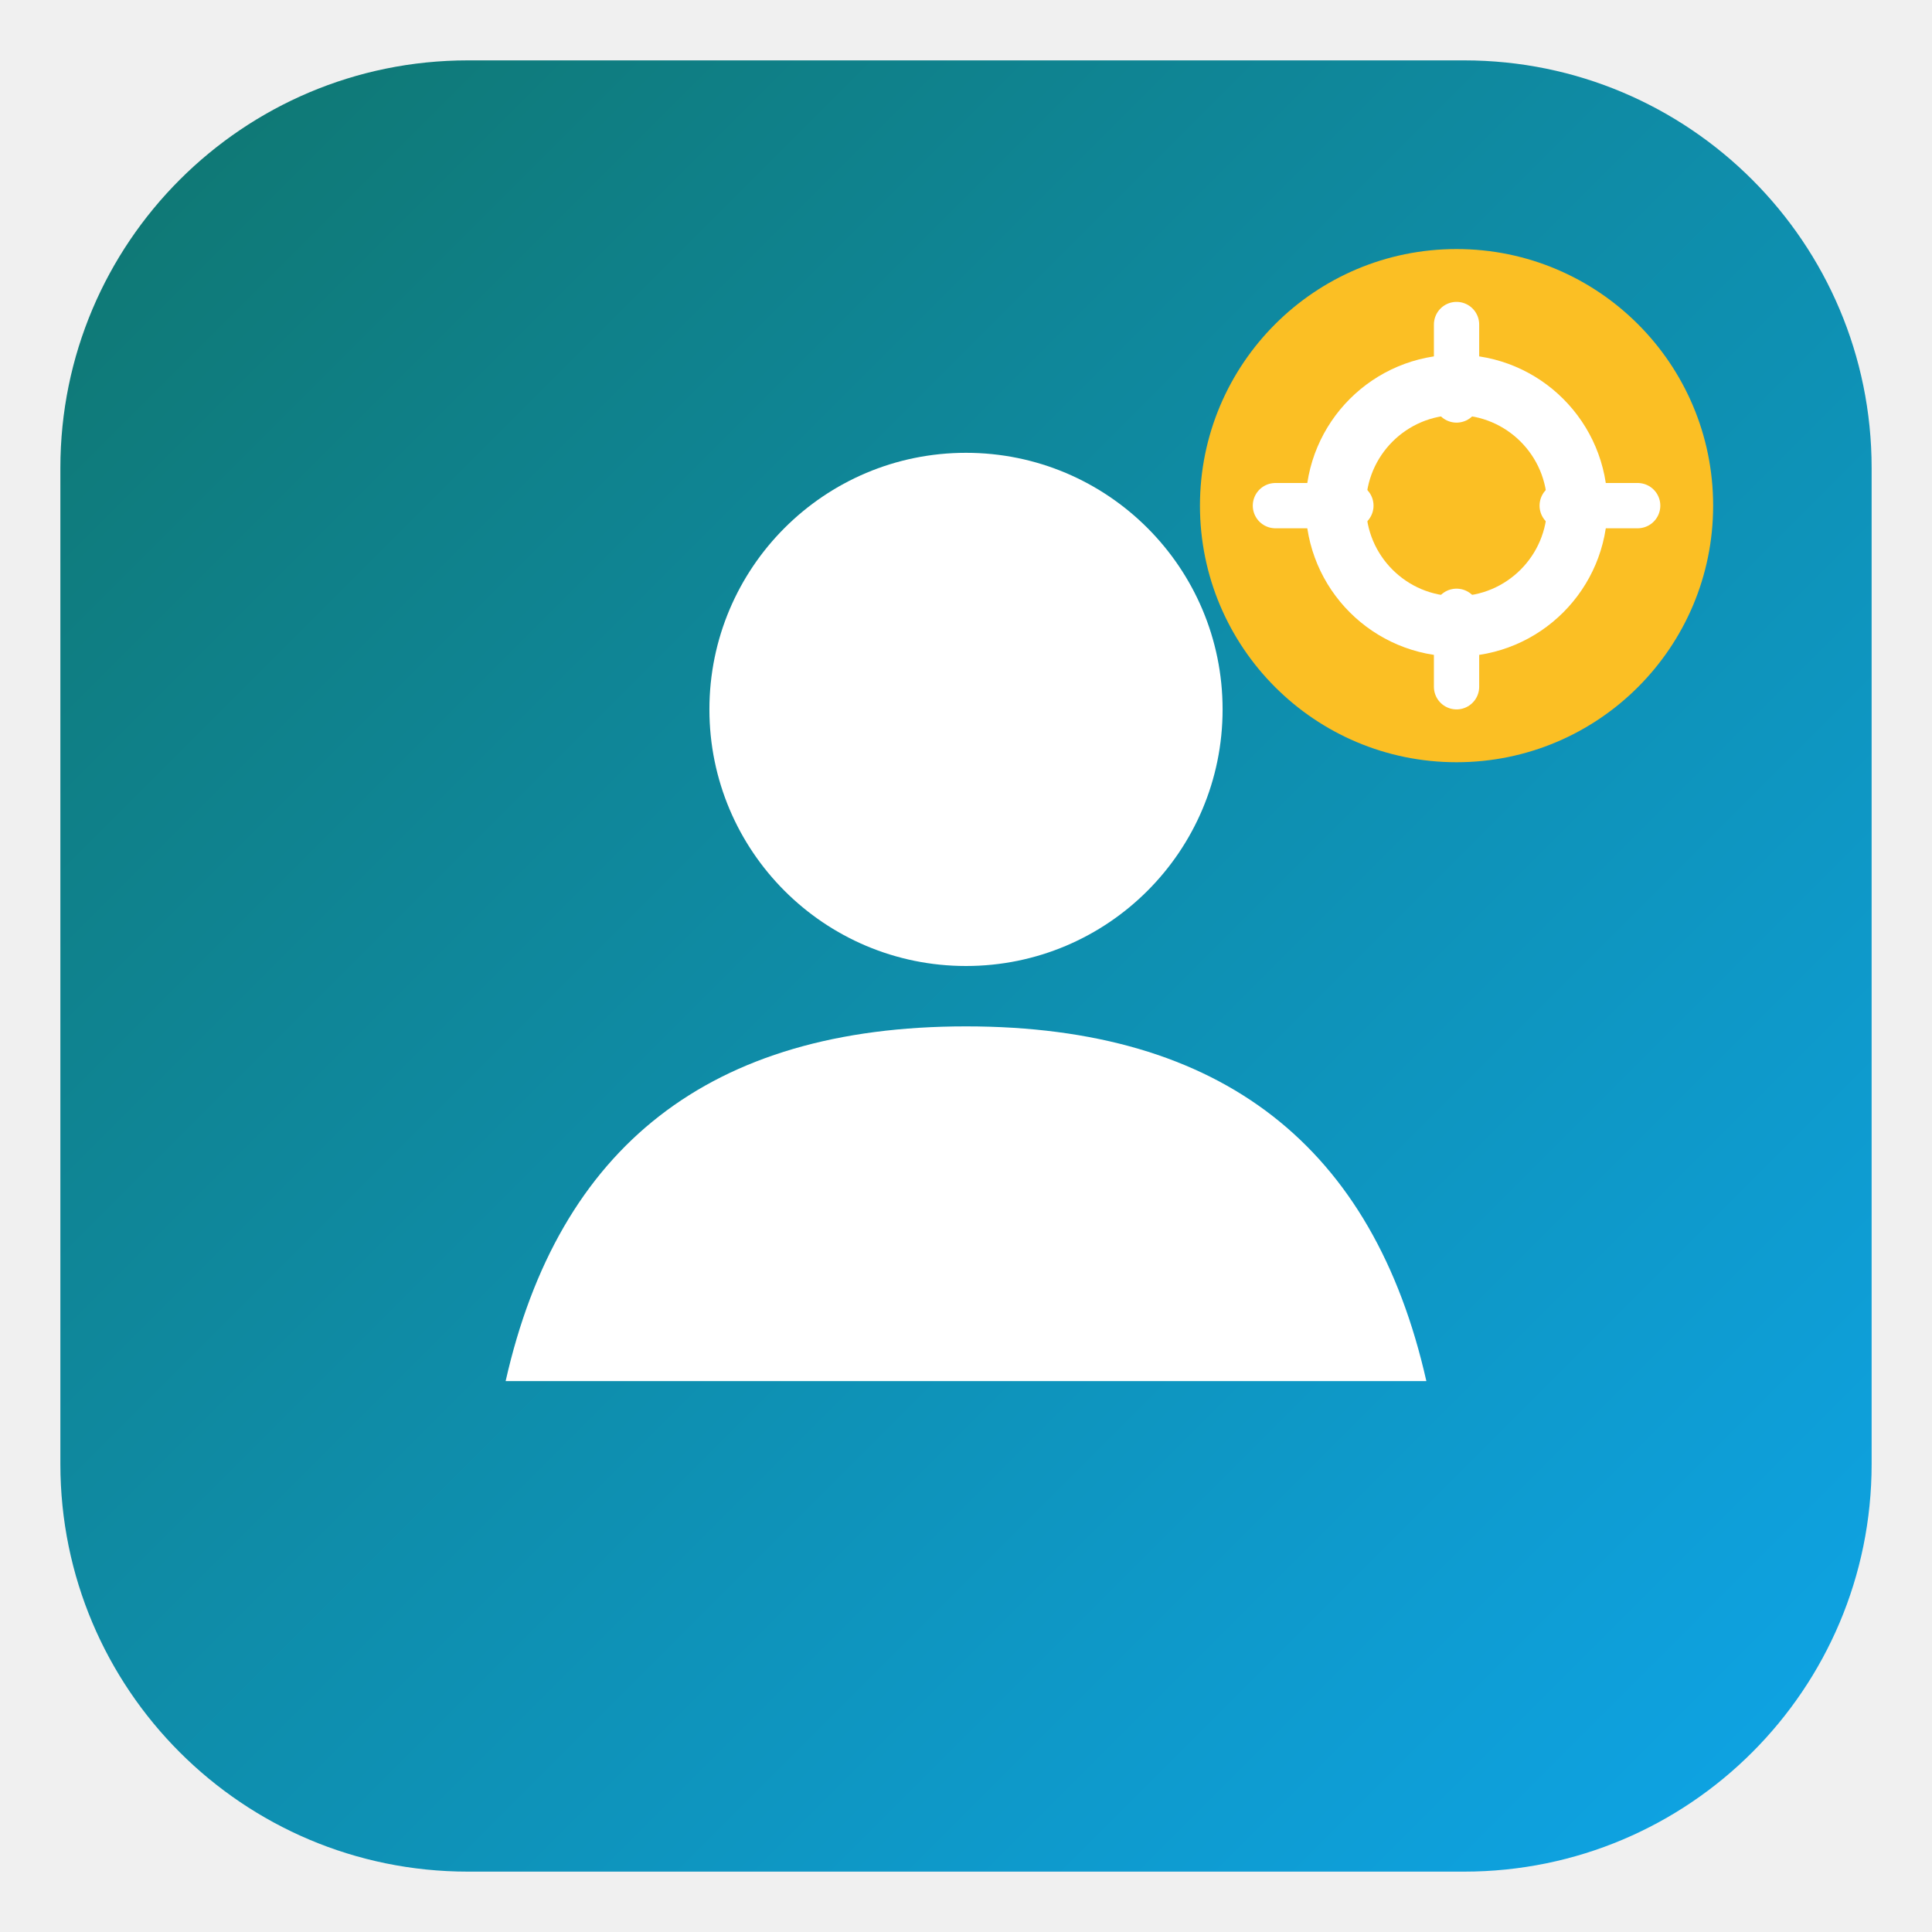
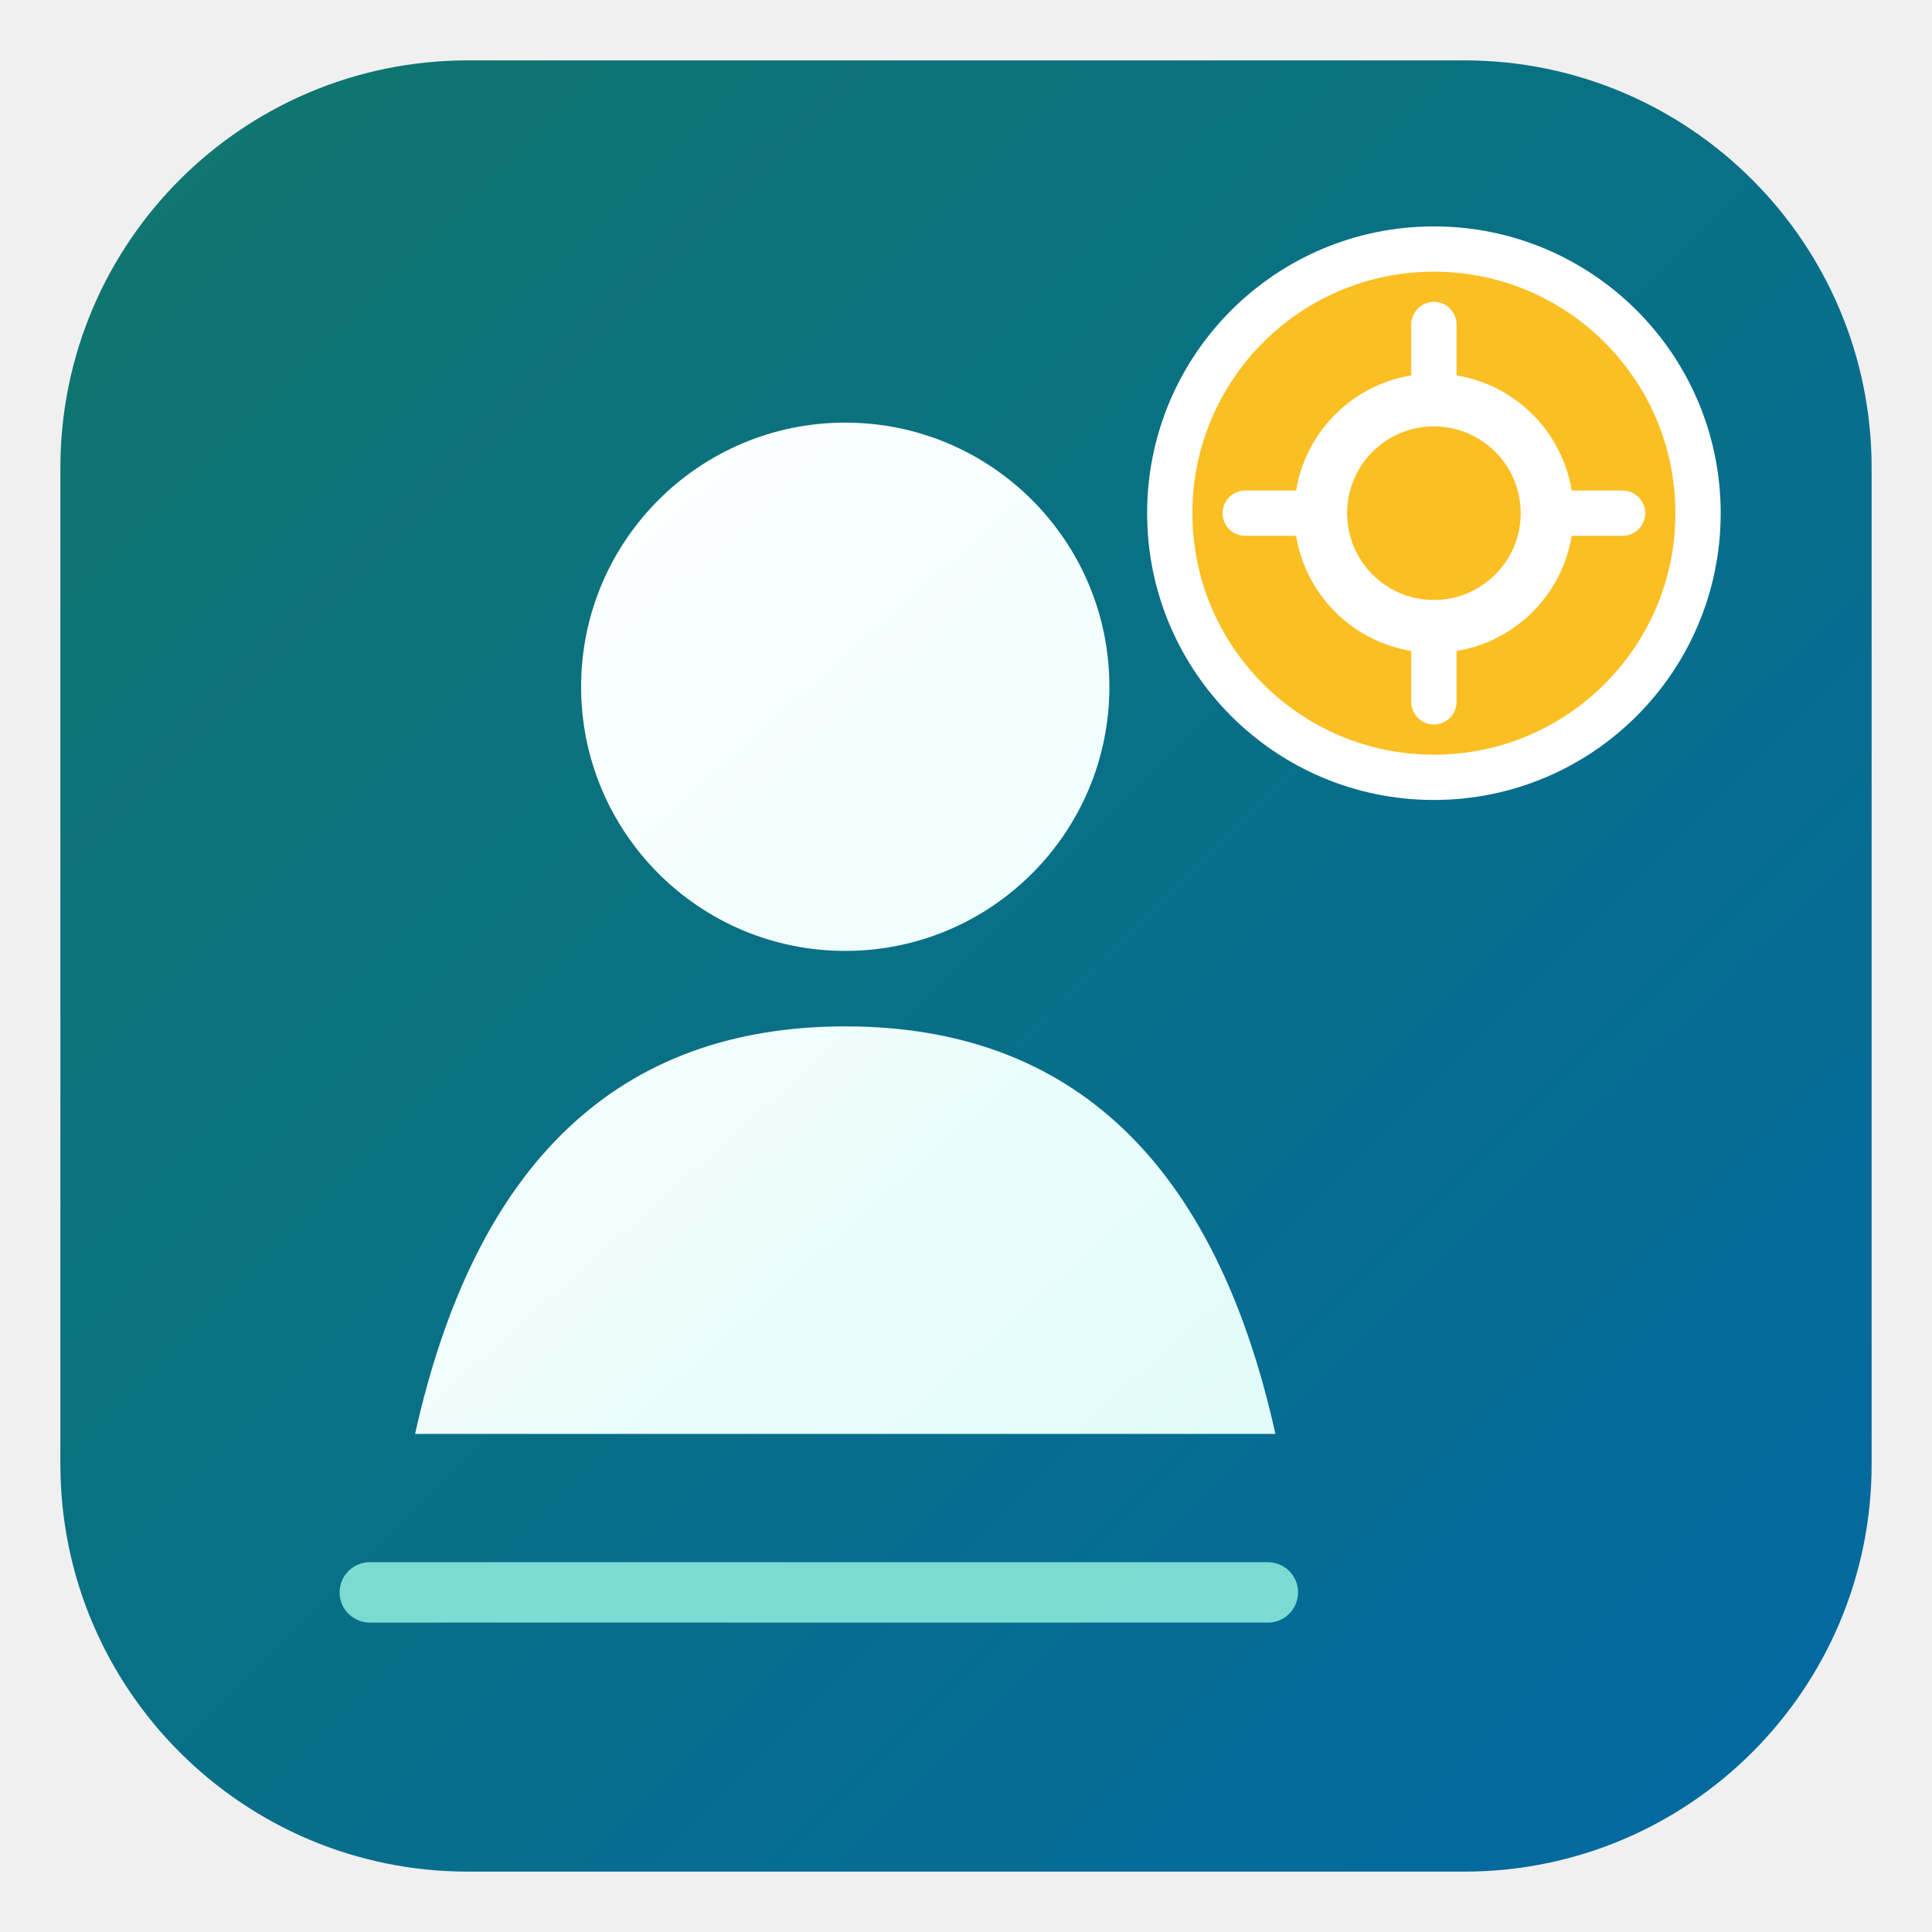
<svg xmlns="http://www.w3.org/2000/svg" viewBox="0 0 256 256">
  <defs>
-     <linearGradient id="g" x1="0" y1="0" x2="1" y2="1">
-       <stop stop-color="#0f766e" />
-       <stop offset="1" stop-color="#0ea5e9" />
+     <linearGradient id="bg" x1="16" y1="18" x2="237" y2="240" gradientUnits="userSpaceOnUse">
+       <stop stop-color="#0F766E" />
+       <stop offset="1" stop-color="#0369A1" />
+     </linearGradient>
+     <linearGradient id="person" x1="64" y1="62" x2="178" y2="190" gradientUnits="userSpaceOnUse">
+       <stop stop-color="#fff" />
+       <stop offset="1" stop-color="#DFFBFA" />
    </linearGradient>
  </defs>
-   <rect x="8" y="8" width="240" height="240" rx="54" fill="url(#g)" />
-   <circle cx="128" cy="94" r="34" fill="#fff" />
-   <path d="M67 183c7-31 27-47 61-47s54 16 61 47" fill="#fff" />
-   <circle cx="193" cy="67" r="34" fill="#fbbf24" />
-   <circle cx="193" cy="67" r="16" fill="none" stroke="#fff" stroke-width="8" />
-   <path d="M193 43v10M193 81v10M169 67h10M207 67h10" stroke="#fff" stroke-width="6" stroke-linecap="round" />
+   <rect x="8" y="8" width="240" height="240" rx="54" fill="url(#bg)" />
+   <circle cx="112" cy="91" r="35" fill="url(#person)" />
+   <path d="M55 190c8-36 27-54 57-54s49 18 57 54" fill="url(#person)" />
+   <circle cx="190" cy="68" r="35" fill="#FBBF24" stroke="#fff" stroke-width="6" />
+   <circle cx="190" cy="68" r="15" fill="none" stroke="#fff" stroke-width="7" />
+   <path d="M190 43v10M190 83v10M165 68h10M205 68h10" stroke="#fff" stroke-width="6" stroke-linecap="round" />
+   <path d="M49 211h119" stroke="#99F6E4" stroke-width="8" stroke-linecap="round" opacity=".8" />
</svg>
